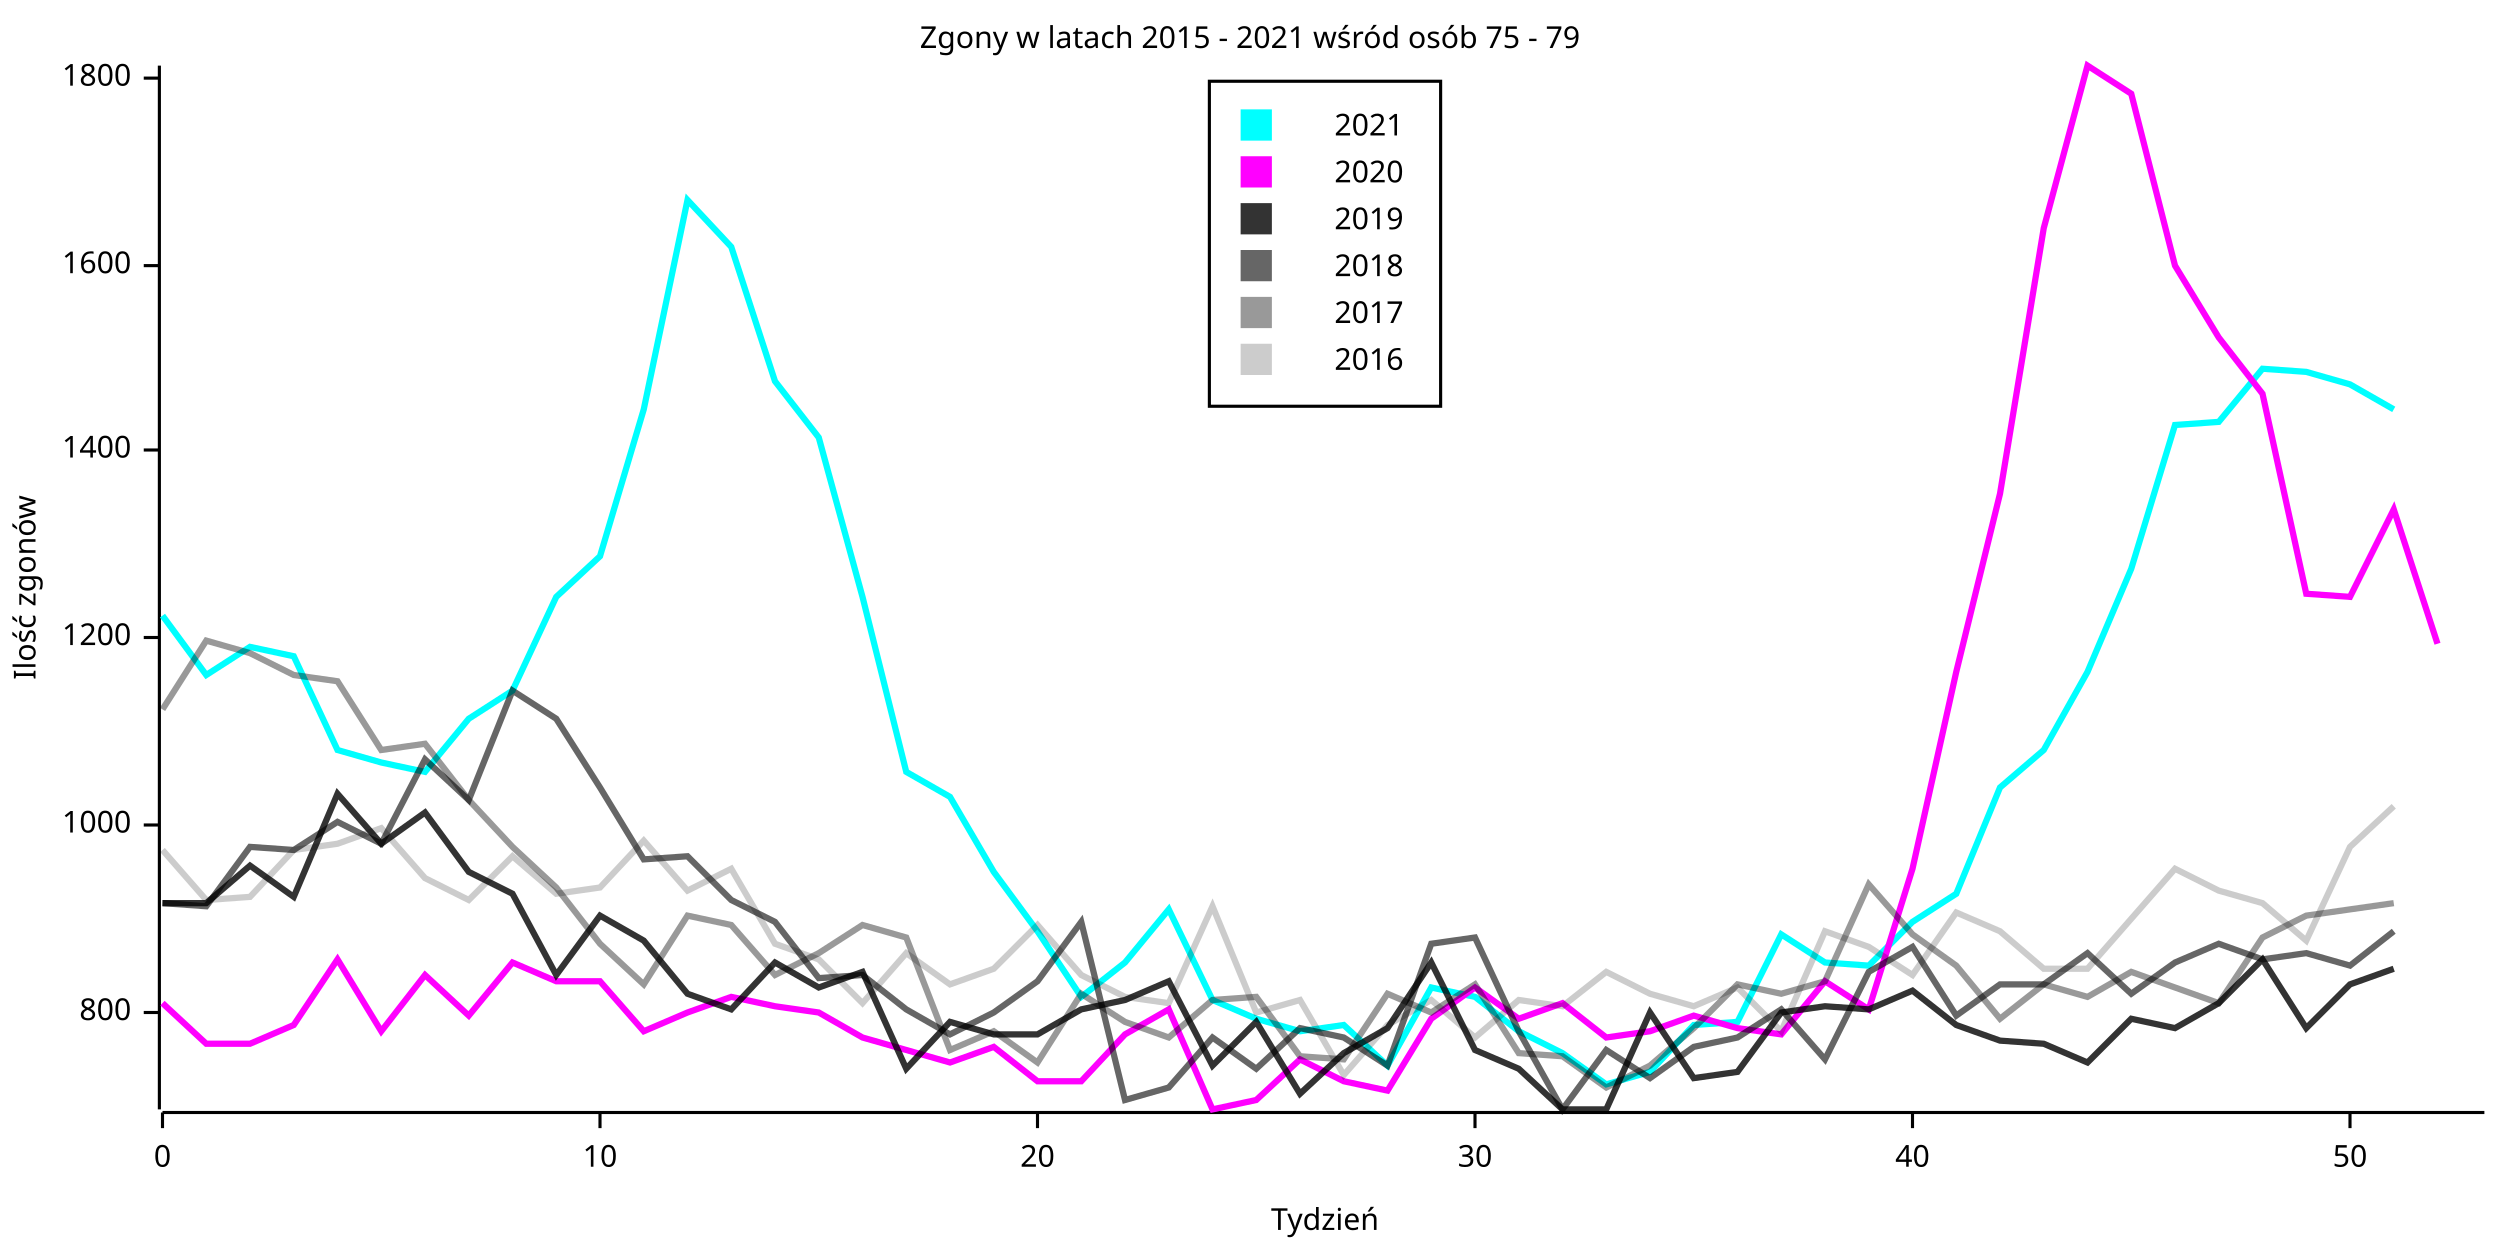
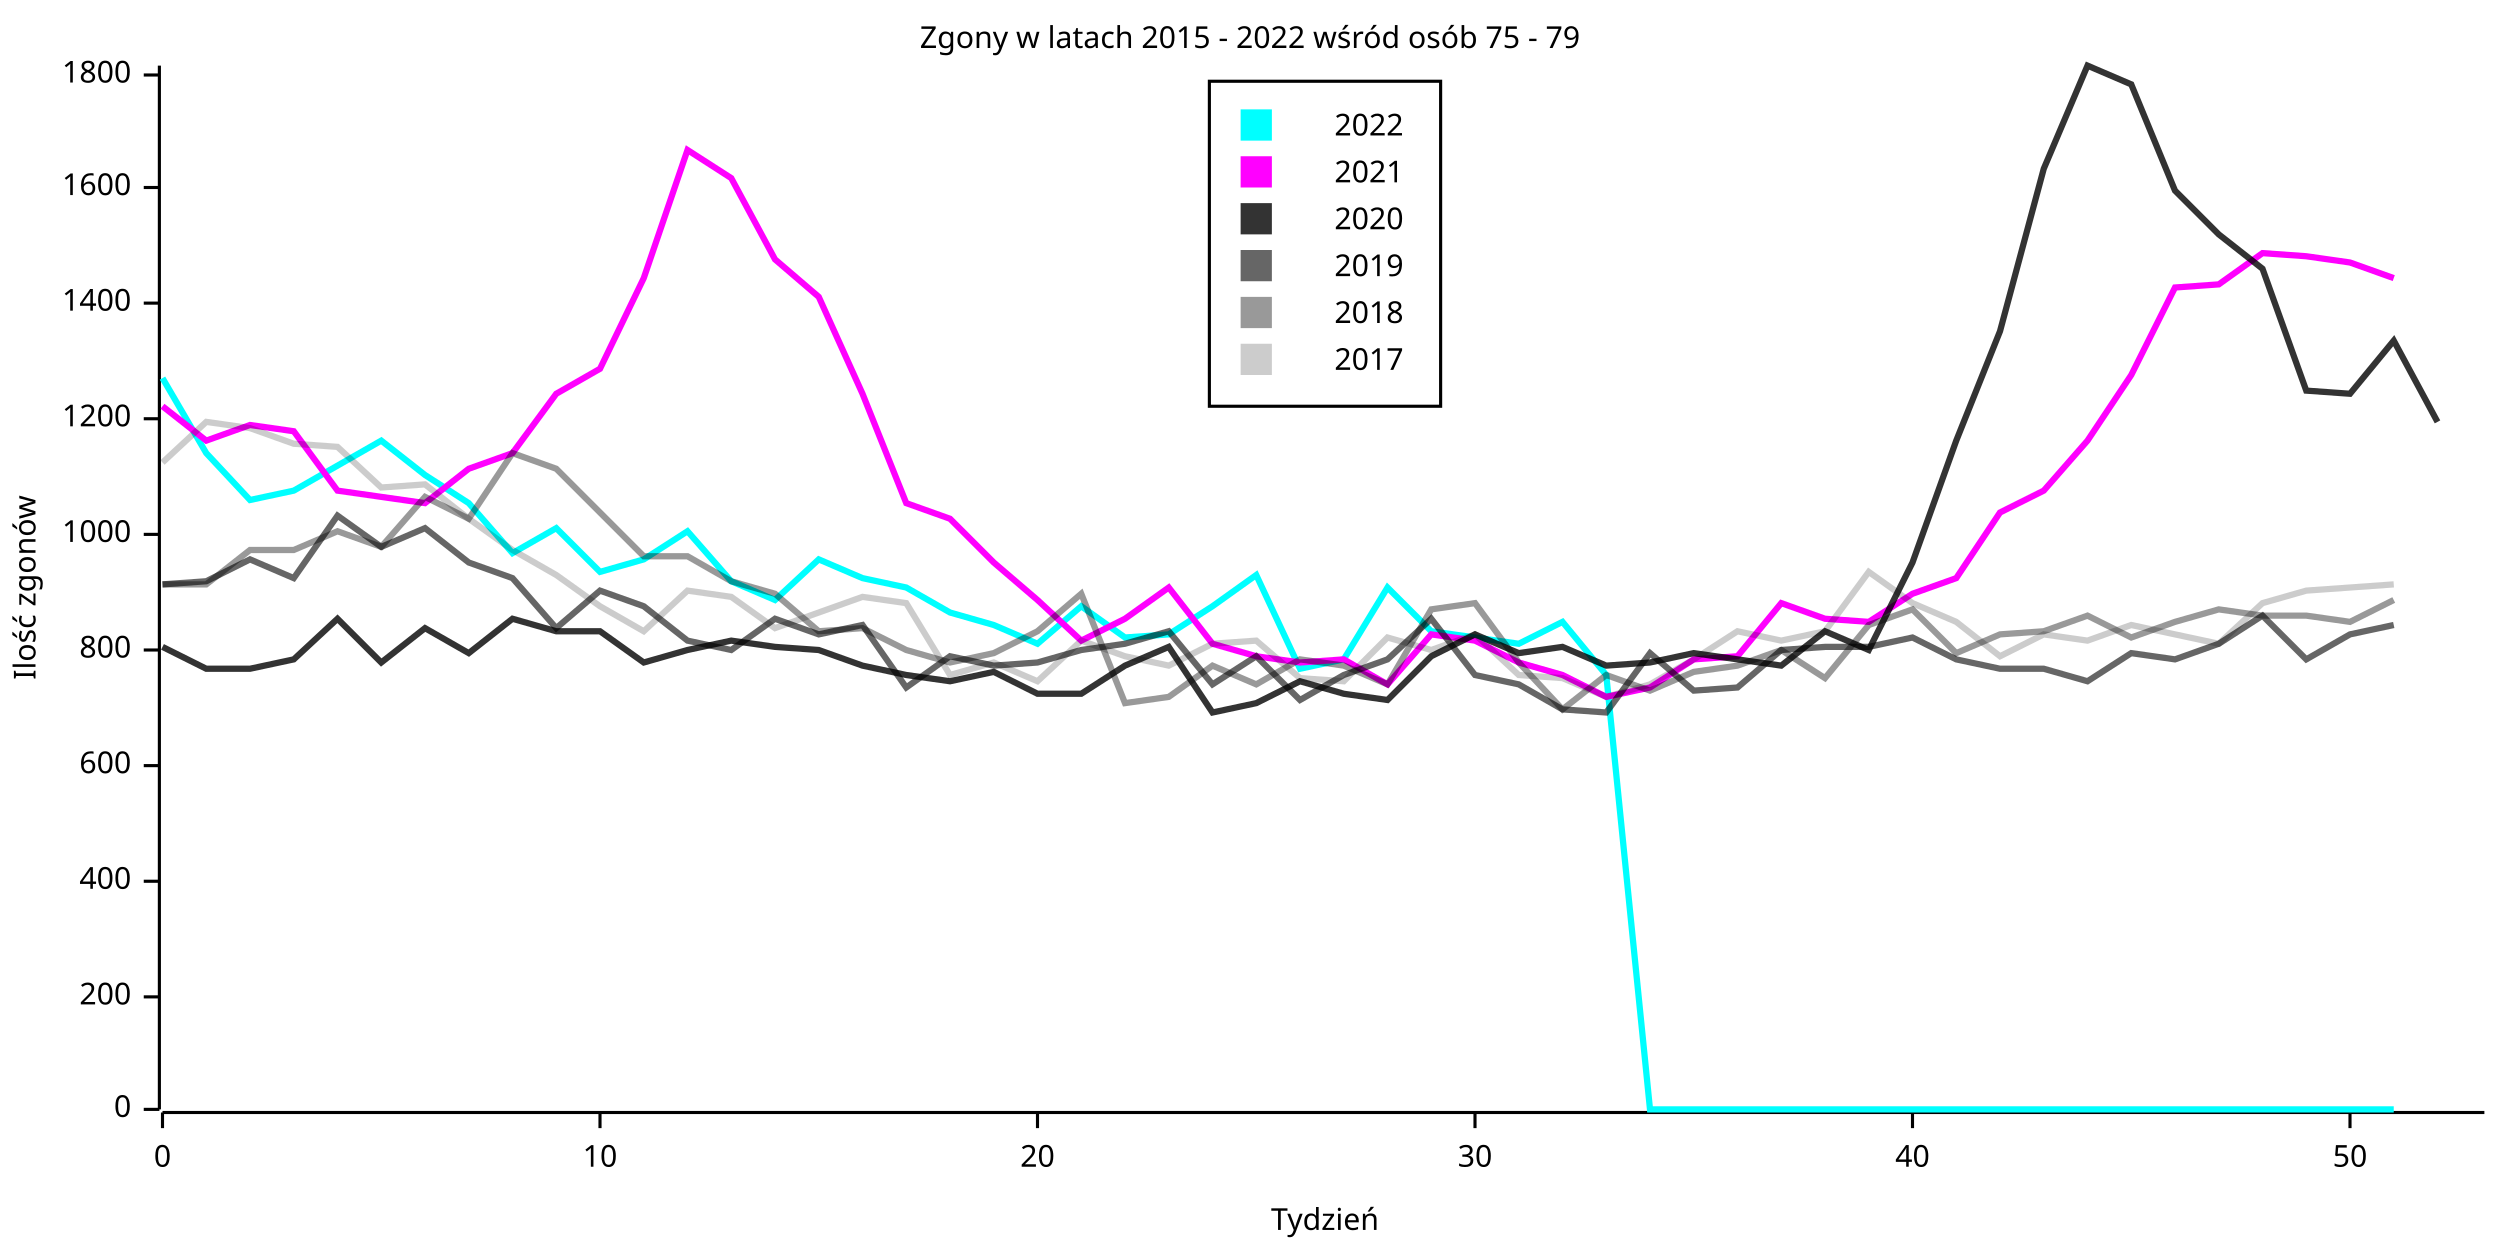
<svg xmlns="http://www.w3.org/2000/svg" width="800" height="400" viewBox="0 0 800 400">
  <rect x="0" y="0" width="800" height="400" opacity="1" fill="#FFFFFF" stroke="none" />
  <text x="400" y="8" dy="0.76em" text-anchor="middle" font-family="sans-serif" font-size="9.677" opacity="1" fill="#000000">
- Zgony w latach 2015 - 2021 wśród osób 75 - 79
+ Zgony w latach 2015 - 2022 wśród osób 75 - 79
</text>
  <text x="4" y="188" dy="0.76em" text-anchor="middle" font-family="sans-serif" font-size="9.677" opacity="1" fill="#000000" transform="rotate(270, 4, 188)">
Ilość zgonów
</text>
  <text x="424" y="396" dy="-0.5ex" text-anchor="middle" font-family="sans-serif" font-size="9.677" opacity="1" fill="#000000">
Tydzień
</text>
  <polyline fill="none" opacity="1" stroke="#000000" stroke-width="1" points="51,21 51,355 " />
-   <text x="42" y="324" dy="0.5ex" text-anchor="end" font-family="sans-serif" font-size="9.677" opacity="1" fill="#000000">
+   <text x="42" y="355" dy="0.5ex" text-anchor="end" font-family="sans-serif" font-size="9.677" opacity="1" fill="#000000">
+ 0
+ </text>
+   <polyline fill="none" opacity="1" stroke="#000000" stroke-width="1" points="46,355 51,355 " />
+   <text x="42" y="319" dy="0.5ex" text-anchor="end" font-family="sans-serif" font-size="9.677" opacity="1" fill="#000000">
+ 200
+ </text>
+   <polyline fill="none" opacity="1" stroke="#000000" stroke-width="1" points="46,319 51,319 " />
+   <text x="42" y="282" dy="0.5ex" text-anchor="end" font-family="sans-serif" font-size="9.677" opacity="1" fill="#000000">
+ 400
+ </text>
+   <polyline fill="none" opacity="1" stroke="#000000" stroke-width="1" points="46,282 51,282 " />
+   <text x="42" y="245" dy="0.5ex" text-anchor="end" font-family="sans-serif" font-size="9.677" opacity="1" fill="#000000">
+ 600
+ </text>
+   <polyline fill="none" opacity="1" stroke="#000000" stroke-width="1" points="46,245 51,245 " />
+   <text x="42" y="208" dy="0.5ex" text-anchor="end" font-family="sans-serif" font-size="9.677" opacity="1" fill="#000000">
800
</text>
-   <polyline fill="none" opacity="1" stroke="#000000" stroke-width="1" points="46,324 51,324 " />
-   <text x="42" y="264" dy="0.5ex" text-anchor="end" font-family="sans-serif" font-size="9.677" opacity="1" fill="#000000">
+   <polyline fill="none" opacity="1" stroke="#000000" stroke-width="1" points="46,208 51,208 " />
+   <text x="42" y="171" dy="0.5ex" text-anchor="end" font-family="sans-serif" font-size="9.677" opacity="1" fill="#000000">
1000
</text>
-   <polyline fill="none" opacity="1" stroke="#000000" stroke-width="1" points="46,264 51,264 " />
-   <text x="42" y="204" dy="0.5ex" text-anchor="end" font-family="sans-serif" font-size="9.677" opacity="1" fill="#000000">
+   <polyline fill="none" opacity="1" stroke="#000000" stroke-width="1" points="46,171 51,171 " />
+   <text x="42" y="134" dy="0.5ex" text-anchor="end" font-family="sans-serif" font-size="9.677" opacity="1" fill="#000000">
1200
</text>
-   <polyline fill="none" opacity="1" stroke="#000000" stroke-width="1" points="46,204 51,204 " />
-   <text x="42" y="144" dy="0.5ex" text-anchor="end" font-family="sans-serif" font-size="9.677" opacity="1" fill="#000000">
+   <polyline fill="none" opacity="1" stroke="#000000" stroke-width="1" points="46,134 51,134 " />
+   <text x="42" y="97" dy="0.5ex" text-anchor="end" font-family="sans-serif" font-size="9.677" opacity="1" fill="#000000">
1400
</text>
-   <polyline fill="none" opacity="1" stroke="#000000" stroke-width="1" points="46,144 51,144 " />
-   <text x="42" y="85" dy="0.5ex" text-anchor="end" font-family="sans-serif" font-size="9.677" opacity="1" fill="#000000">
+   <polyline fill="none" opacity="1" stroke="#000000" stroke-width="1" points="46,97 51,97 " />
+   <text x="42" y="60" dy="0.5ex" text-anchor="end" font-family="sans-serif" font-size="9.677" opacity="1" fill="#000000">
1600
</text>
-   <polyline fill="none" opacity="1" stroke="#000000" stroke-width="1" points="46,85 51,85 " />
-   <text x="42" y="25" dy="0.5ex" text-anchor="end" font-family="sans-serif" font-size="9.677" opacity="1" fill="#000000">
+   <polyline fill="none" opacity="1" stroke="#000000" stroke-width="1" points="46,60 51,60 " />
+   <text x="42" y="24" dy="0.5ex" text-anchor="end" font-family="sans-serif" font-size="9.677" opacity="1" fill="#000000">
1800
</text>
-   <polyline fill="none" opacity="1" stroke="#000000" stroke-width="1" points="46,25 51,25 " />
+   <polyline fill="none" opacity="1" stroke="#000000" stroke-width="1" points="46,24 51,24 " />
  <polyline fill="none" opacity="1" stroke="#000000" stroke-width="1" points="52,356 795,356 " />
  <text x="52" y="366" dy="0.76em" text-anchor="middle" font-family="sans-serif" font-size="9.677" opacity="1" fill="#000000">
0
</text>
  <polyline fill="none" opacity="1" stroke="#000000" stroke-width="1" points="52,356 52,361 " />
  <text x="192" y="366" dy="0.76em" text-anchor="middle" font-family="sans-serif" font-size="9.677" opacity="1" fill="#000000">
10
</text>
  <polyline fill="none" opacity="1" stroke="#000000" stroke-width="1" points="192,356 192,361 " />
  <text x="332" y="366" dy="0.76em" text-anchor="middle" font-family="sans-serif" font-size="9.677" opacity="1" fill="#000000">
20
</text>
  <polyline fill="none" opacity="1" stroke="#000000" stroke-width="1" points="332,356 332,361 " />
  <text x="472" y="366" dy="0.76em" text-anchor="middle" font-family="sans-serif" font-size="9.677" opacity="1" fill="#000000">
30
</text>
  <polyline fill="none" opacity="1" stroke="#000000" stroke-width="1" points="472,356 472,361 " />
  <text x="612" y="366" dy="0.76em" text-anchor="middle" font-family="sans-serif" font-size="9.677" opacity="1" fill="#000000">
40
</text>
  <polyline fill="none" opacity="1" stroke="#000000" stroke-width="1" points="612,356 612,361 " />
  <text x="752" y="366" dy="0.76em" text-anchor="middle" font-family="sans-serif" font-size="9.677" opacity="1" fill="#000000">
50
</text>
  <polyline fill="none" opacity="1" stroke="#000000" stroke-width="1" points="752,356 752,361 " />
-   <polyline fill="none" opacity="1" stroke="#00FFFF" stroke-width="2" points="52,197 66,216 80,207 94,210 108,240 122,244 136,247 150,230 164,221 178,191 192,178 206,131 220,64 234,79 248,122 262,140 276,191 290,247 304,255 318,279 332,298 346,319 360,308 374,291 388,320 402,326 416,330 430,328 444,341 458,316 472,319 486,330 500,337 514,347 528,343 542,328 556,327 570,299 584,308 598,309 612,295 626,286 640,252 654,240 668,215 682,182 696,136 710,135 724,118 738,119 752,123 766,131 " />
-   <polyline fill="none" opacity="1" stroke="#FF00FF" stroke-width="2" points="52,321 66,334 80,334 94,328 108,307 122,330 136,312 150,325 164,308 178,314 192,314 206,330 220,324 234,319 248,322 262,324 276,332 290,336 304,340 318,335 332,346 346,346 360,331 374,323 388,355 402,352 416,339 430,346 444,349 458,326 472,316 486,326 500,321 514,332 528,330 542,325 556,329 570,331 584,314 598,323 612,278 626,215 640,158 654,73 668,21 682,30 696,85 710,108 724,126 738,190 752,191 766,163 780,206 " />
-   <polyline fill="none" opacity="0.8" stroke="#000000" stroke-width="2" points="52,289 66,289 80,277 94,287 108,254 122,270 136,260 150,279 164,286 178,312 192,293 206,301 220,318 234,323 248,308 262,316 276,311 290,342 304,327 318,331 332,331 346,323 360,320 374,314 388,341 402,327 416,350 430,337 444,329 458,308 472,336 486,342 500,355 514,355 528,324 542,345 556,343 570,324 584,322 598,323 612,317 626,328 640,333 654,334 668,340 682,326 696,329 710,321 724,307 738,329 752,315 766,310 " />
-   <polyline fill="none" opacity="0.6" stroke="#000000" stroke-width="2" points="52,289 66,290 80,271 94,272 108,263 122,270 136,243 150,256 164,221 178,230 192,252 206,275 220,274 234,288 248,295 262,313 276,312 290,323 304,331 318,324 332,314 346,295 360,352 374,348 388,332 402,342 416,329 430,332 444,341 458,302 472,300 486,330 500,355 514,336 528,345 542,335 556,332 570,323 584,339 598,311 612,303 626,325 640,315 654,315 668,305 682,318 696,308 710,302 724,307 738,305 752,309 766,298 " />
-   <polyline fill="none" opacity="0.4" stroke="#000000" stroke-width="2" points="52,227 66,205 80,209 94,216 108,218 122,240 136,238 150,256 164,271 178,284 192,302 206,315 220,293 234,296 248,312 262,305 276,296 290,300 304,336 318,330 332,340 346,318 360,327 374,332 388,320 402,319 416,338 430,339 444,318 458,324 472,315 486,337 500,338 514,348 528,341 542,329 556,315 570,318 584,314 598,283 612,299 626,309 640,326 654,315 668,319 682,311 696,316 710,321 724,300 738,293 752,291 766,289 " />
-   <polyline fill="none" opacity="0.2" stroke="#000000" stroke-width="2" points="52,272 66,288 80,287 94,272 108,270 122,265 136,281 150,288 164,274 178,286 192,284 206,269 220,285 234,278 248,302 262,307 276,321 290,305 304,315 318,310 332,296 346,312 360,319 374,321 388,290 402,324 416,320 430,344 444,328 458,320 472,332 486,320 500,322 514,311 528,318 542,322 556,316 570,330 584,298 598,303 612,312 626,292 640,298 654,310 668,310 682,294 696,278 710,285 724,289 738,301 752,271 766,258 " />
+   <polyline fill="none" opacity="1" stroke="#00FFFF" stroke-width="2" points="52,121 66,145 80,160 94,157 108,149 122,141 136,152 150,161 164,177 178,169 192,183 206,179 220,170 234,186 248,192 262,179 276,185 290,188 304,196 318,200 332,206 346,194 360,204 374,203 388,194 402,184 416,214 430,211 444,188 458,202 472,204 486,206 500,199 514,216 528,355 542,355 556,355 570,355 584,355 598,355 612,355 626,355 640,355 654,355 668,355 682,355 696,355 710,355 724,355 738,355 752,355 766,355 " />
+   <polyline fill="none" opacity="1" stroke="#FF00FF" stroke-width="2" points="52,130 66,141 80,136 94,138 108,157 122,159 136,161 150,150 164,145 178,126 192,118 206,89 220,48 234,57 248,83 262,95 276,126 290,161 304,166 318,180 332,192 346,205 360,198 374,188 388,206 402,210 416,212 430,211 444,219 458,203 472,205 486,212 500,216 514,223 528,220 542,211 556,210 570,193 584,198 598,199 612,190 626,185 640,164 654,157 668,141 682,120 696,92 710,91 724,81 738,82 752,84 766,89 " />
+   <polyline fill="none" opacity="0.8" stroke="#000000" stroke-width="2" points="52,207 66,214 80,214 94,211 108,198 122,212 136,201 150,209 164,198 178,202 192,202 206,212 220,208 234,205 248,207 262,208 276,213 290,216 304,218 318,215 332,222 346,222 360,213 374,207 388,228 402,225 416,218 430,222 444,224 458,210 472,203 486,209 500,207 514,213 528,212 542,209 556,211 570,213 584,202 598,208 612,180 626,141 640,106 654,54 668,21 682,27 696,61 710,75 724,86 738,125 752,126 766,109 780,135 " />
+   <polyline fill="none" opacity="0.6" stroke="#000000" stroke-width="2" points="52,187 66,186 80,179 94,185 108,165 122,175 136,169 150,180 164,185 178,201 192,189 206,194 220,205 234,208 248,198 262,203 276,200 290,220 304,210 318,213 332,212 346,208 360,206 374,202 388,219 402,210 416,224 430,216 444,211 458,198 472,216 486,219 500,227 514,228 528,209 542,221 556,220 570,208 584,207 598,207 612,204 626,211 640,214 654,214 668,218 682,209 696,211 710,206 724,197 738,211 752,203 766,200 " />
+   <polyline fill="none" opacity="0.4" stroke="#000000" stroke-width="2" points="52,187 66,187 80,176 94,176 108,170 122,175 136,159 150,166 164,145 178,150 192,164 206,178 220,178 234,186 248,190 262,202 276,201 290,208 304,212 318,209 332,202 346,190 360,225 374,223 388,213 402,219 416,211 430,213 444,219 458,195 472,193 486,212 500,227 514,216 528,221 542,215 556,213 570,208 584,217 598,200 612,195 626,209 640,203 654,202 668,197 682,204 696,199 710,195 724,197 738,197 752,199 766,192 " />
+   <polyline fill="none" opacity="0.2" stroke="#000000" stroke-width="2" points="52,148 66,135 80,137 94,142 108,143 122,156 136,155 150,166 164,176 178,184 192,194 206,202 220,189 234,191 248,201 262,196 276,191 290,193 304,216 318,212 332,218 346,205 360,210 374,213 388,206 402,205 416,217 430,218 444,204 458,208 472,203 486,216 500,217 514,223 528,219 542,211 556,202 570,205 584,202 598,183 612,193 626,199 640,210 654,203 668,205 682,200 696,203 710,206 724,193 738,189 752,188 766,187 " />
  <rect x="387" y="26" width="74" height="104" opacity="1" fill="none" stroke="#000000" />
  <text x="427" y="36" dy="0.76em" text-anchor="start" font-family="sans-serif" font-size="9.677" opacity="1" fill="#000000">
+ 2022
+ </text>
+   <text x="427" y="51" dy="0.76em" text-anchor="start" font-family="sans-serif" font-size="9.677" opacity="1" fill="#000000">
2021
</text>
-   <text x="427" y="51" dy="0.76em" text-anchor="start" font-family="sans-serif" font-size="9.677" opacity="1" fill="#000000">
+   <text x="427" y="66" dy="0.76em" text-anchor="start" font-family="sans-serif" font-size="9.677" opacity="1" fill="#000000">
2020
</text>
-   <text x="427" y="66" dy="0.76em" text-anchor="start" font-family="sans-serif" font-size="9.677" opacity="1" fill="#000000">
+   <text x="427" y="81" dy="0.76em" text-anchor="start" font-family="sans-serif" font-size="9.677" opacity="1" fill="#000000">
2019
</text>
-   <text x="427" y="81" dy="0.76em" text-anchor="start" font-family="sans-serif" font-size="9.677" opacity="1" fill="#000000">
+   <text x="427" y="96" dy="0.76em" text-anchor="start" font-family="sans-serif" font-size="9.677" opacity="1" fill="#000000">
2018
</text>
-   <text x="427" y="96" dy="0.76em" text-anchor="start" font-family="sans-serif" font-size="9.677" opacity="1" fill="#000000">
+   <text x="427" y="111" dy="0.76em" text-anchor="start" font-family="sans-serif" font-size="9.677" opacity="1" fill="#000000">
2017
- </text>
-   <text x="427" y="111" dy="0.76em" text-anchor="start" font-family="sans-serif" font-size="9.677" opacity="1" fill="#000000">
- 2016
</text>
  <rect x="397" y="35" width="10" height="10" opacity="1" fill="#00FFFF" stroke="none" />
  <rect x="397" y="50" width="10" height="10" opacity="1" fill="#FF00FF" stroke="none" />
  <rect x="397" y="65" width="10" height="10" opacity="0.8" fill="#000000" stroke="none" />
  <rect x="397" y="80" width="10" height="10" opacity="0.6" fill="#000000" stroke="none" />
  <rect x="397" y="95" width="10" height="10" opacity="0.4" fill="#000000" stroke="none" />
  <rect x="397" y="110" width="10" height="10" opacity="0.2" fill="#000000" stroke="none" />
</svg>
